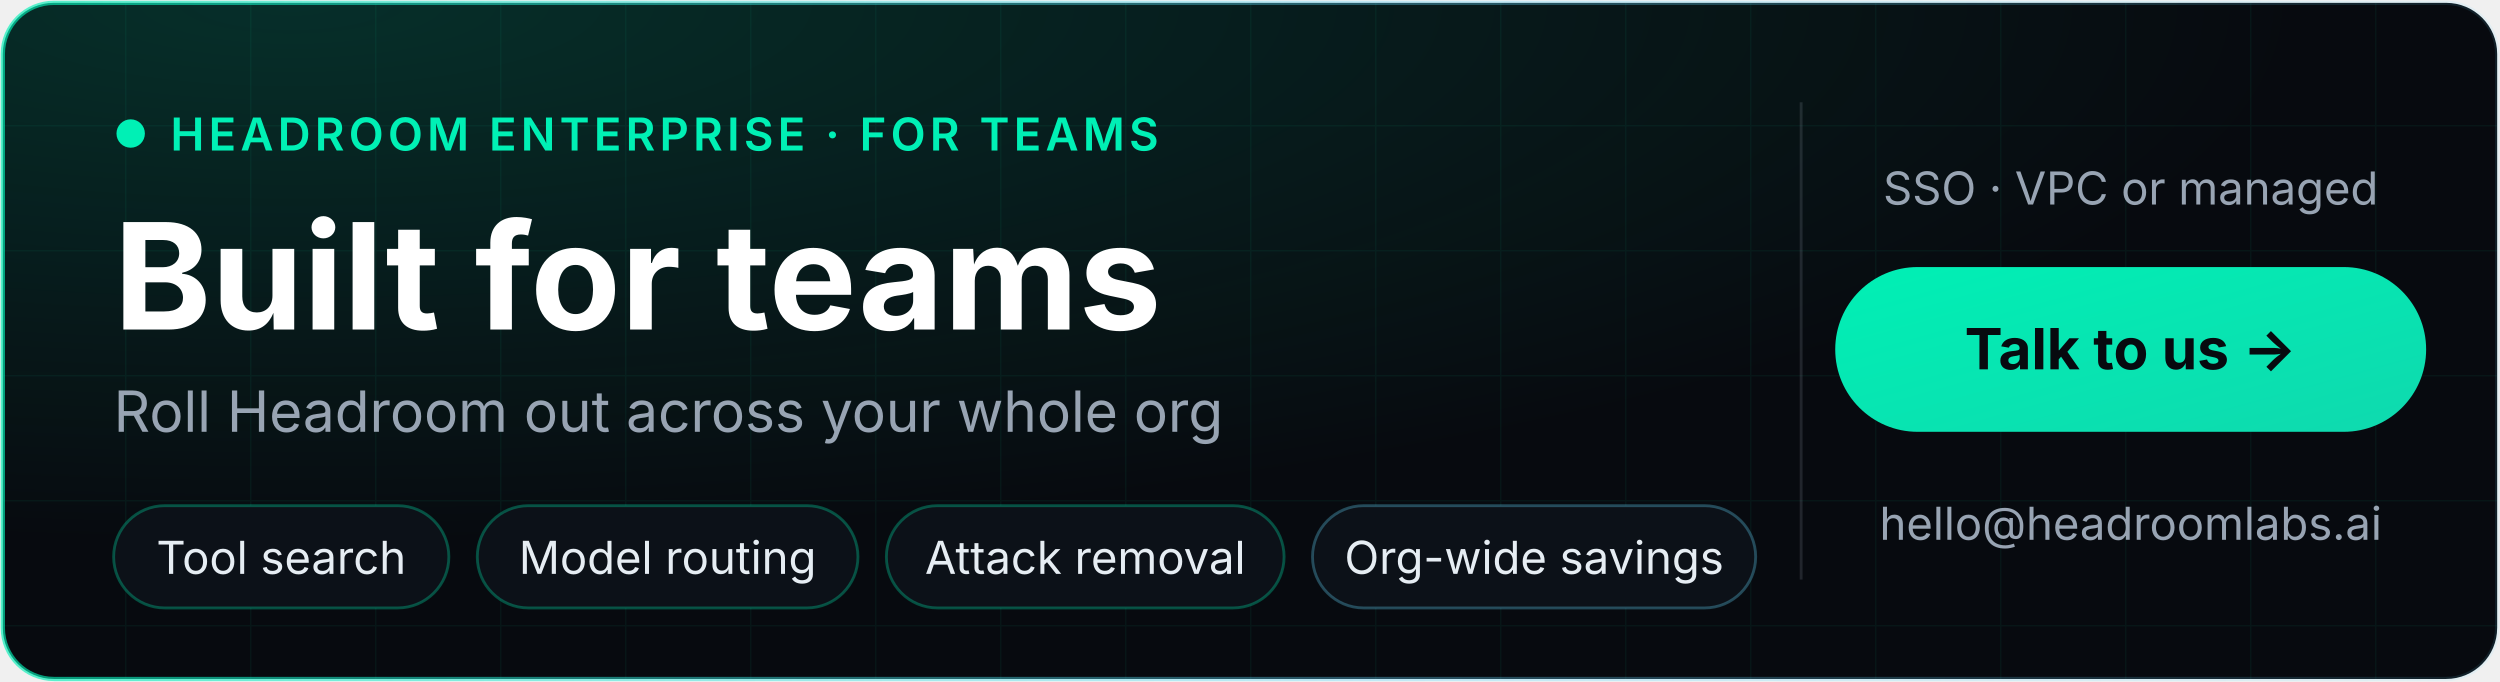
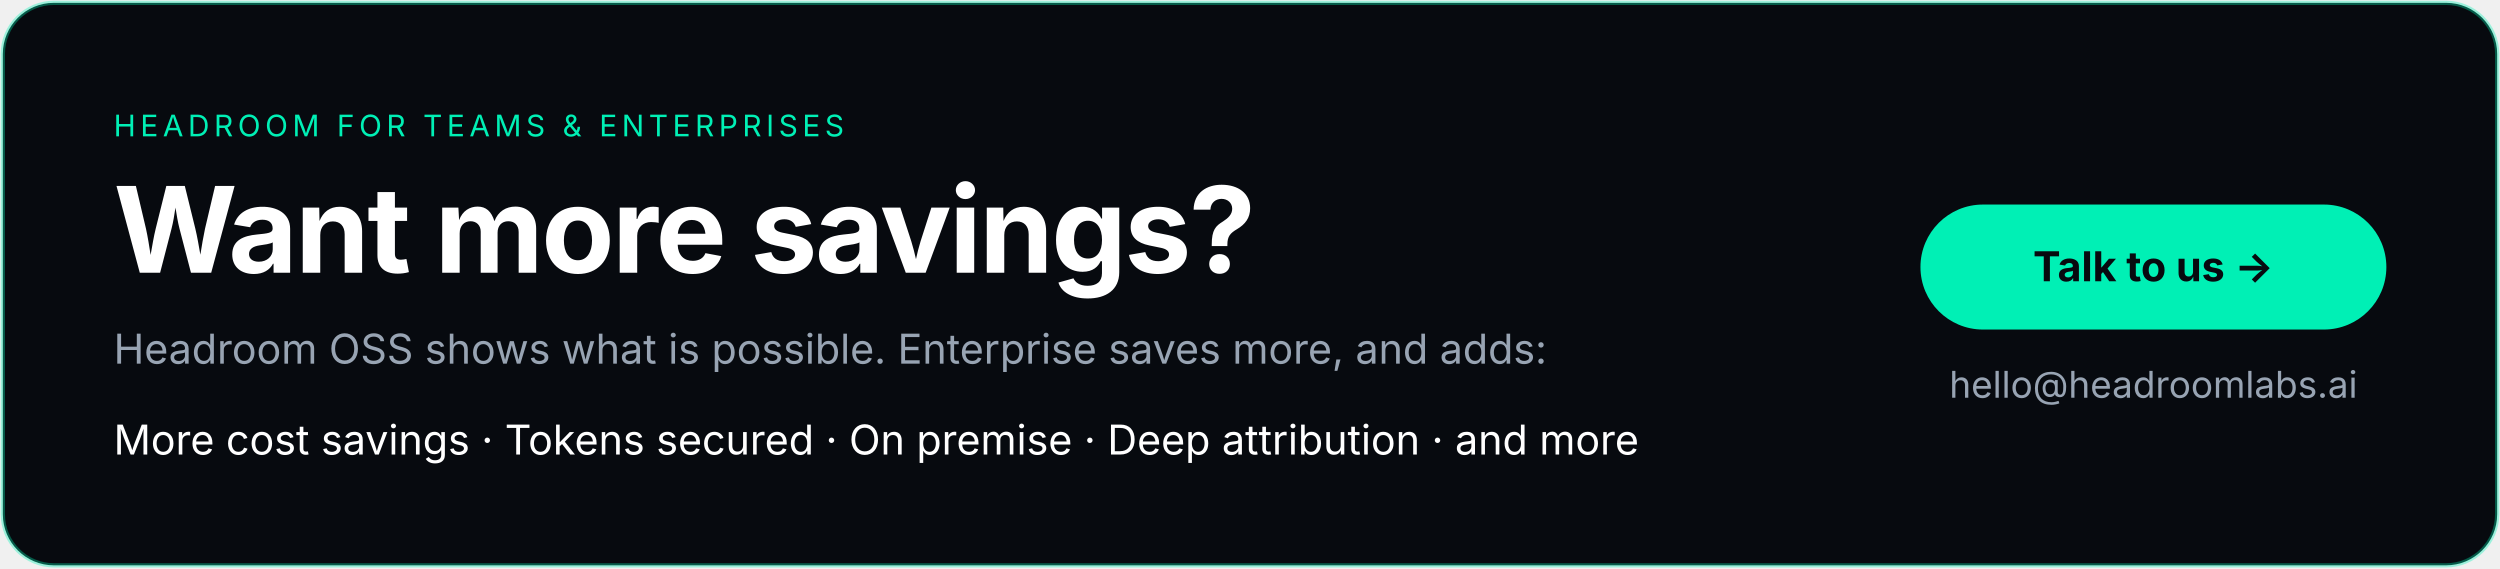
- <svg xmlns="http://www.w3.org/2000/svg" viewBox="0 0 880 240" width="880" height="240" role="img" aria-label="Headroom Enterprise for teams. Adds tool search, model routing, attack removal and org-wide savings. Talk to us: hello@headroomlabs.ai.">
+ <svg xmlns="http://www.w3.org/2000/svg" viewBox="0 0 880 200" width="880" height="200" role="img" aria-label="Headroom for teams and enterprises. Want more savings? Headroom OSS shows what is possible; Enterprise saves more. More cost savings, tokens secured, on premise, deep attribution and many more features. Talk to us: hello@headroomlabs.ai.">
  <defs>
-     <pattern id="pgrid" width="44" height="44" patternUnits="userSpaceOnUse">
-       <path d="M44 0H0V44" fill="none" stroke="#00F0B5" stroke-opacity="0.05" stroke-width="1" />
-     </pattern>
-     <radialGradient id="pglow" cx="12%" cy="0%" r="80%">
-       <stop offset="0%" stop-color="#00F0B5" stop-opacity="0.16" />
-       <stop offset="100%" stop-color="#00F0B5" stop-opacity="0" />
-     </radialGradient>
-     <linearGradient id="pedge" x1="0" y1="0" x2="1" y2="0">
-       <stop offset="0%" stop-color="#00F0B5" stop-opacity="0.65" />
-       <stop offset="55%" stop-color="#65D8FF" stop-opacity="0.35" />
-       <stop offset="100%" stop-color="#65D8FF" stop-opacity="0.10" />
-     </linearGradient>
-     <linearGradient id="pbtn" x1="0" y1="0" x2="1" y2="1">
-       <stop offset="0%" stop-color="#00F0B5" />
-       <stop offset="100%" stop-color="#0FD9AE" />
-     </linearGradient>
-     <linearGradient id="pshine" gradientUnits="userSpaceOnUse" x1="0" y1="0" x2="70" y2="0">
-       <stop offset="0%" stop-color="#FFFFFF" stop-opacity="0" />
-       <stop offset="50%" stop-color="#FFFFFF" stop-opacity="0.45" />
-       <stop offset="100%" stop-color="#FFFFFF" stop-opacity="0" />
-     </linearGradient>
-     <clipPath id="pbtnclip">
-       <rect x="646" y="94" width="208" height="58" rx="29" />
-     </clipPath>
    <style>
      .s { font-family: "Segoe UI", Inter, -apple-system, BlinkMacSystemFont, Helvetica, Arial, sans-serif; }
- 
-       /* One light pass over the button per cycle draws the eye to the action. */
-       .shine { animation: shine 5s ease-in-out infinite; }
-       @keyframes shine { 0%, 55% { transform: translateX(-80px) } 85%, 100% { transform: translateX(240px) } }
- 
-       .dot { animation: beat 2.4s ease-in-out infinite; }
-       @keyframes beat { 0%, 100% { opacity: 1 } 50% { opacity: .3 } }
- 
-       @media (prefers-reduced-motion: reduce) {
-         .shine, .dot { animation: none; }
-         .shine { opacity: 0; }
-       }
    </style>
  </defs>
-   <rect x="1" y="1" width="878" height="238" rx="18" fill="#070A0F" />
-   <rect x="1" y="1" width="878" height="238" rx="18" fill="url(#pgrid)" />
-   <rect x="1" y="1" width="878" height="238" rx="18" fill="url(#pglow)" />
-   <rect x="1" y="1" width="878" height="238" rx="18" fill="none" stroke="url(#pedge)" stroke-width="1.5" />
+   <rect x="1" y="1" width="878" height="198" rx="18" fill="#070A0F" stroke="#00F0B5" stroke-opacity="0.35" stroke-width="1.5" />
  <g class="s">
-     <circle class="dot" cx="46" cy="47" r="5" fill="#00F0B5" />
-     <text x="60" y="53" font-size="16" font-weight="600" letter-spacing="1.5" fill="#00F0B5">HEADROOM ENTERPRISE · FOR TEAMS</text>
-     <text x="40" y="116" font-size="52" font-weight="700" fill="#FFFFFF">Built for teams</text>
-     <text x="40" y="152" font-size="20" fill="#98A4B3">Roll Headroom out across your whole org</text>
-     <g font-size="16" fill="#E6EDF3">
-       <rect x="40" y="178" width="118" height="36" rx="18" fill="#0C1118" stroke="#00F0B5" stroke-opacity="0.30" />
-       <text x="99" y="202" text-anchor="middle">Tool search</text>
-       <rect x="168" y="178" width="134" height="36" rx="18" fill="#0C1118" stroke="#00F0B5" stroke-opacity="0.30" />
-       <text x="235" y="202" text-anchor="middle">Model routing</text>
-       <rect x="312" y="178" width="140" height="36" rx="18" fill="#0C1118" stroke="#00F0B5" stroke-opacity="0.30" />
-       <text x="382" y="202" text-anchor="middle">Attack removal</text>
-       <rect x="462" y="178" width="156" height="36" rx="18" fill="#0C1118" stroke="#65D8FF" stroke-opacity="0.30" />
-       <text x="540" y="202" text-anchor="middle">Org-wide savings</text>
-     </g>
-     <line x1="634" y1="36" x2="634" y2="204" stroke="#98A4B3" stroke-opacity="0.18" />
-     <text x="750" y="72" font-size="16" text-anchor="middle" fill="#98A4B3">SSO · VPC or managed</text>
-     <g clip-path="url(#pbtnclip)">
-       <rect x="646" y="94" width="208" height="58" rx="29" fill="url(#pbtn)" />
-       <rect class="shine" x="646" y="94" width="70" height="58" fill="url(#pshine)" />
-     </g>
-     <text x="750" y="130" font-size="20" font-weight="700" text-anchor="middle" fill="#070A0F">Talk to us  →</text>
-     <text x="750" y="190" font-size="16" text-anchor="middle" fill="#98A4B3">hello@headroomlabs.ai</text>
+     <text x="40" y="48" font-size="10.5" letter-spacing="1.6" fill="#00F0B5">HEADROOM FOR TEAMS &amp; ENTERPRISES</text>
+     <text x="40" y="96" font-size="42" font-weight="700" letter-spacing="-0.8" fill="#FFFFFF">Want more savings?</text>
+     <text x="40" y="128" font-size="14.5" fill="#98A4B3">Headroom OSS shows what is possible. Enterprise saves more, and adds:</text>
+     <text x="40" y="160" font-size="14.5" fill="#FFFFFF">More cost savings · Tokens secured · On premise · Deep attribution · and more</text>
+     <rect x="676" y="72" width="164" height="44" rx="22" fill="#00F0B5" />
+     <text x="758" y="99" font-size="14.5" font-weight="700" text-anchor="middle" fill="#070A0F">Talk to us →</text>
+     <text x="758" y="140" font-size="13" text-anchor="middle" fill="#98A4B3">hello@headroomlabs.ai</text>
  </g>
</svg>
